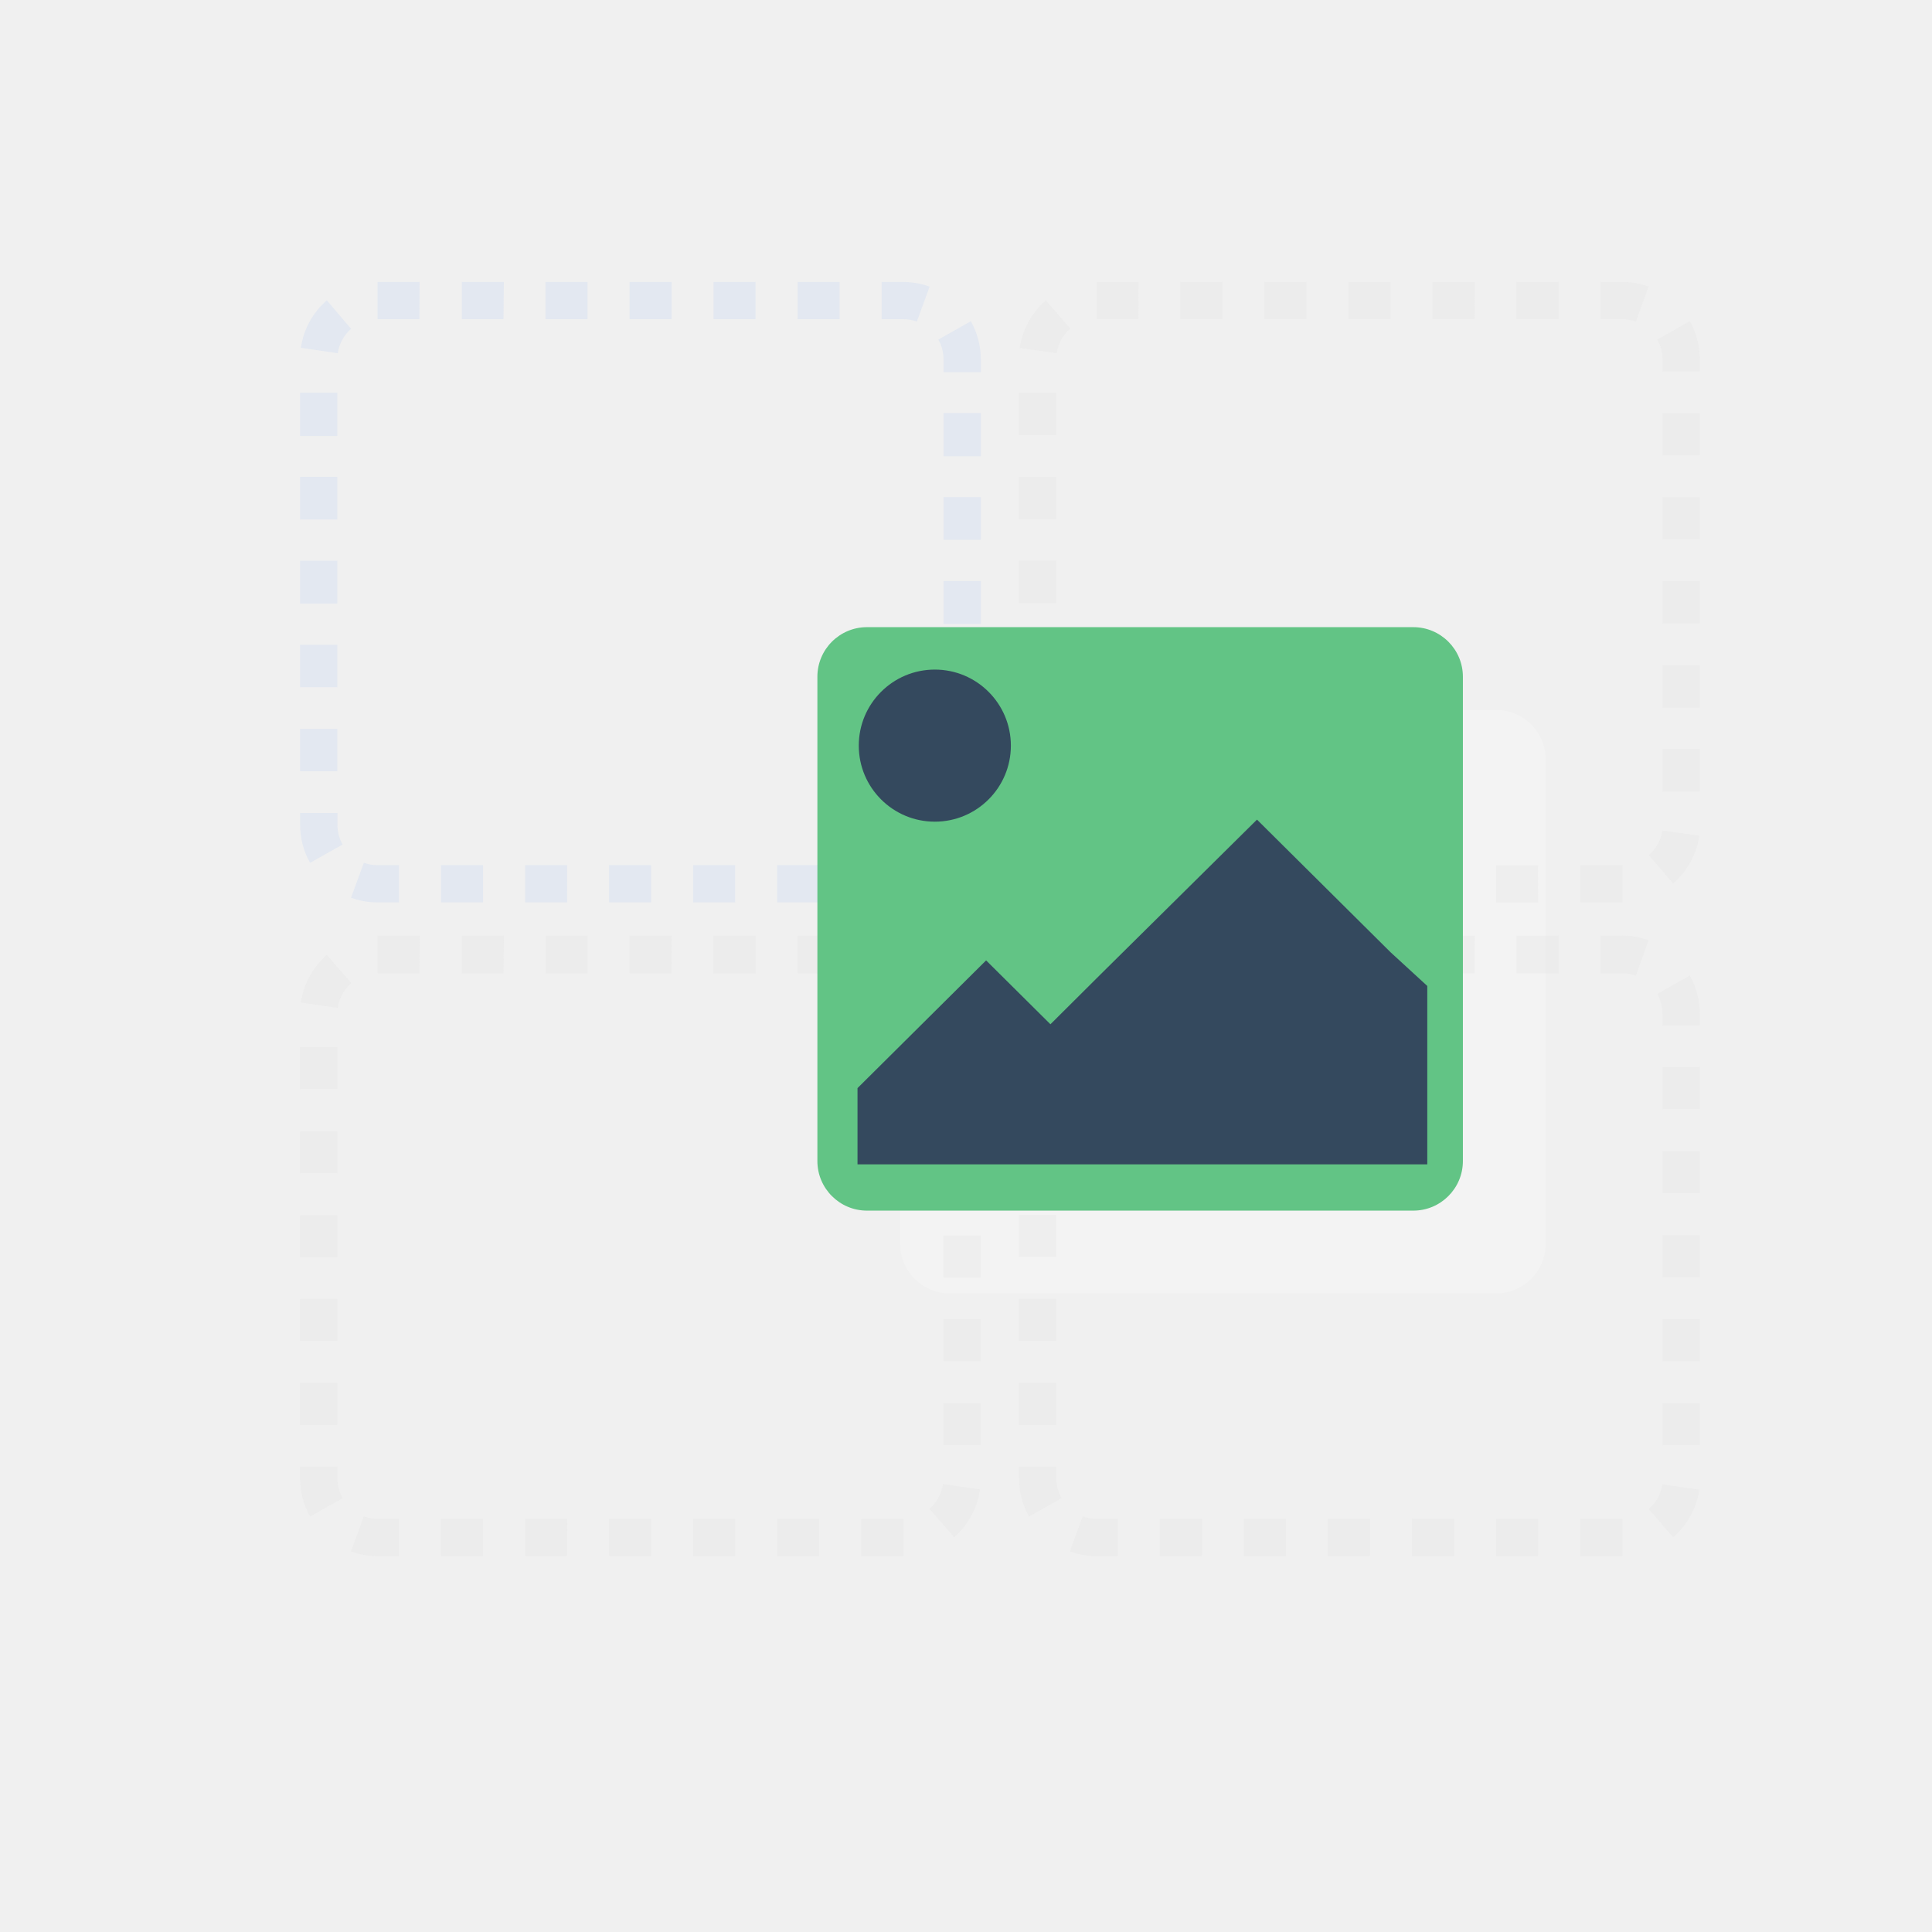
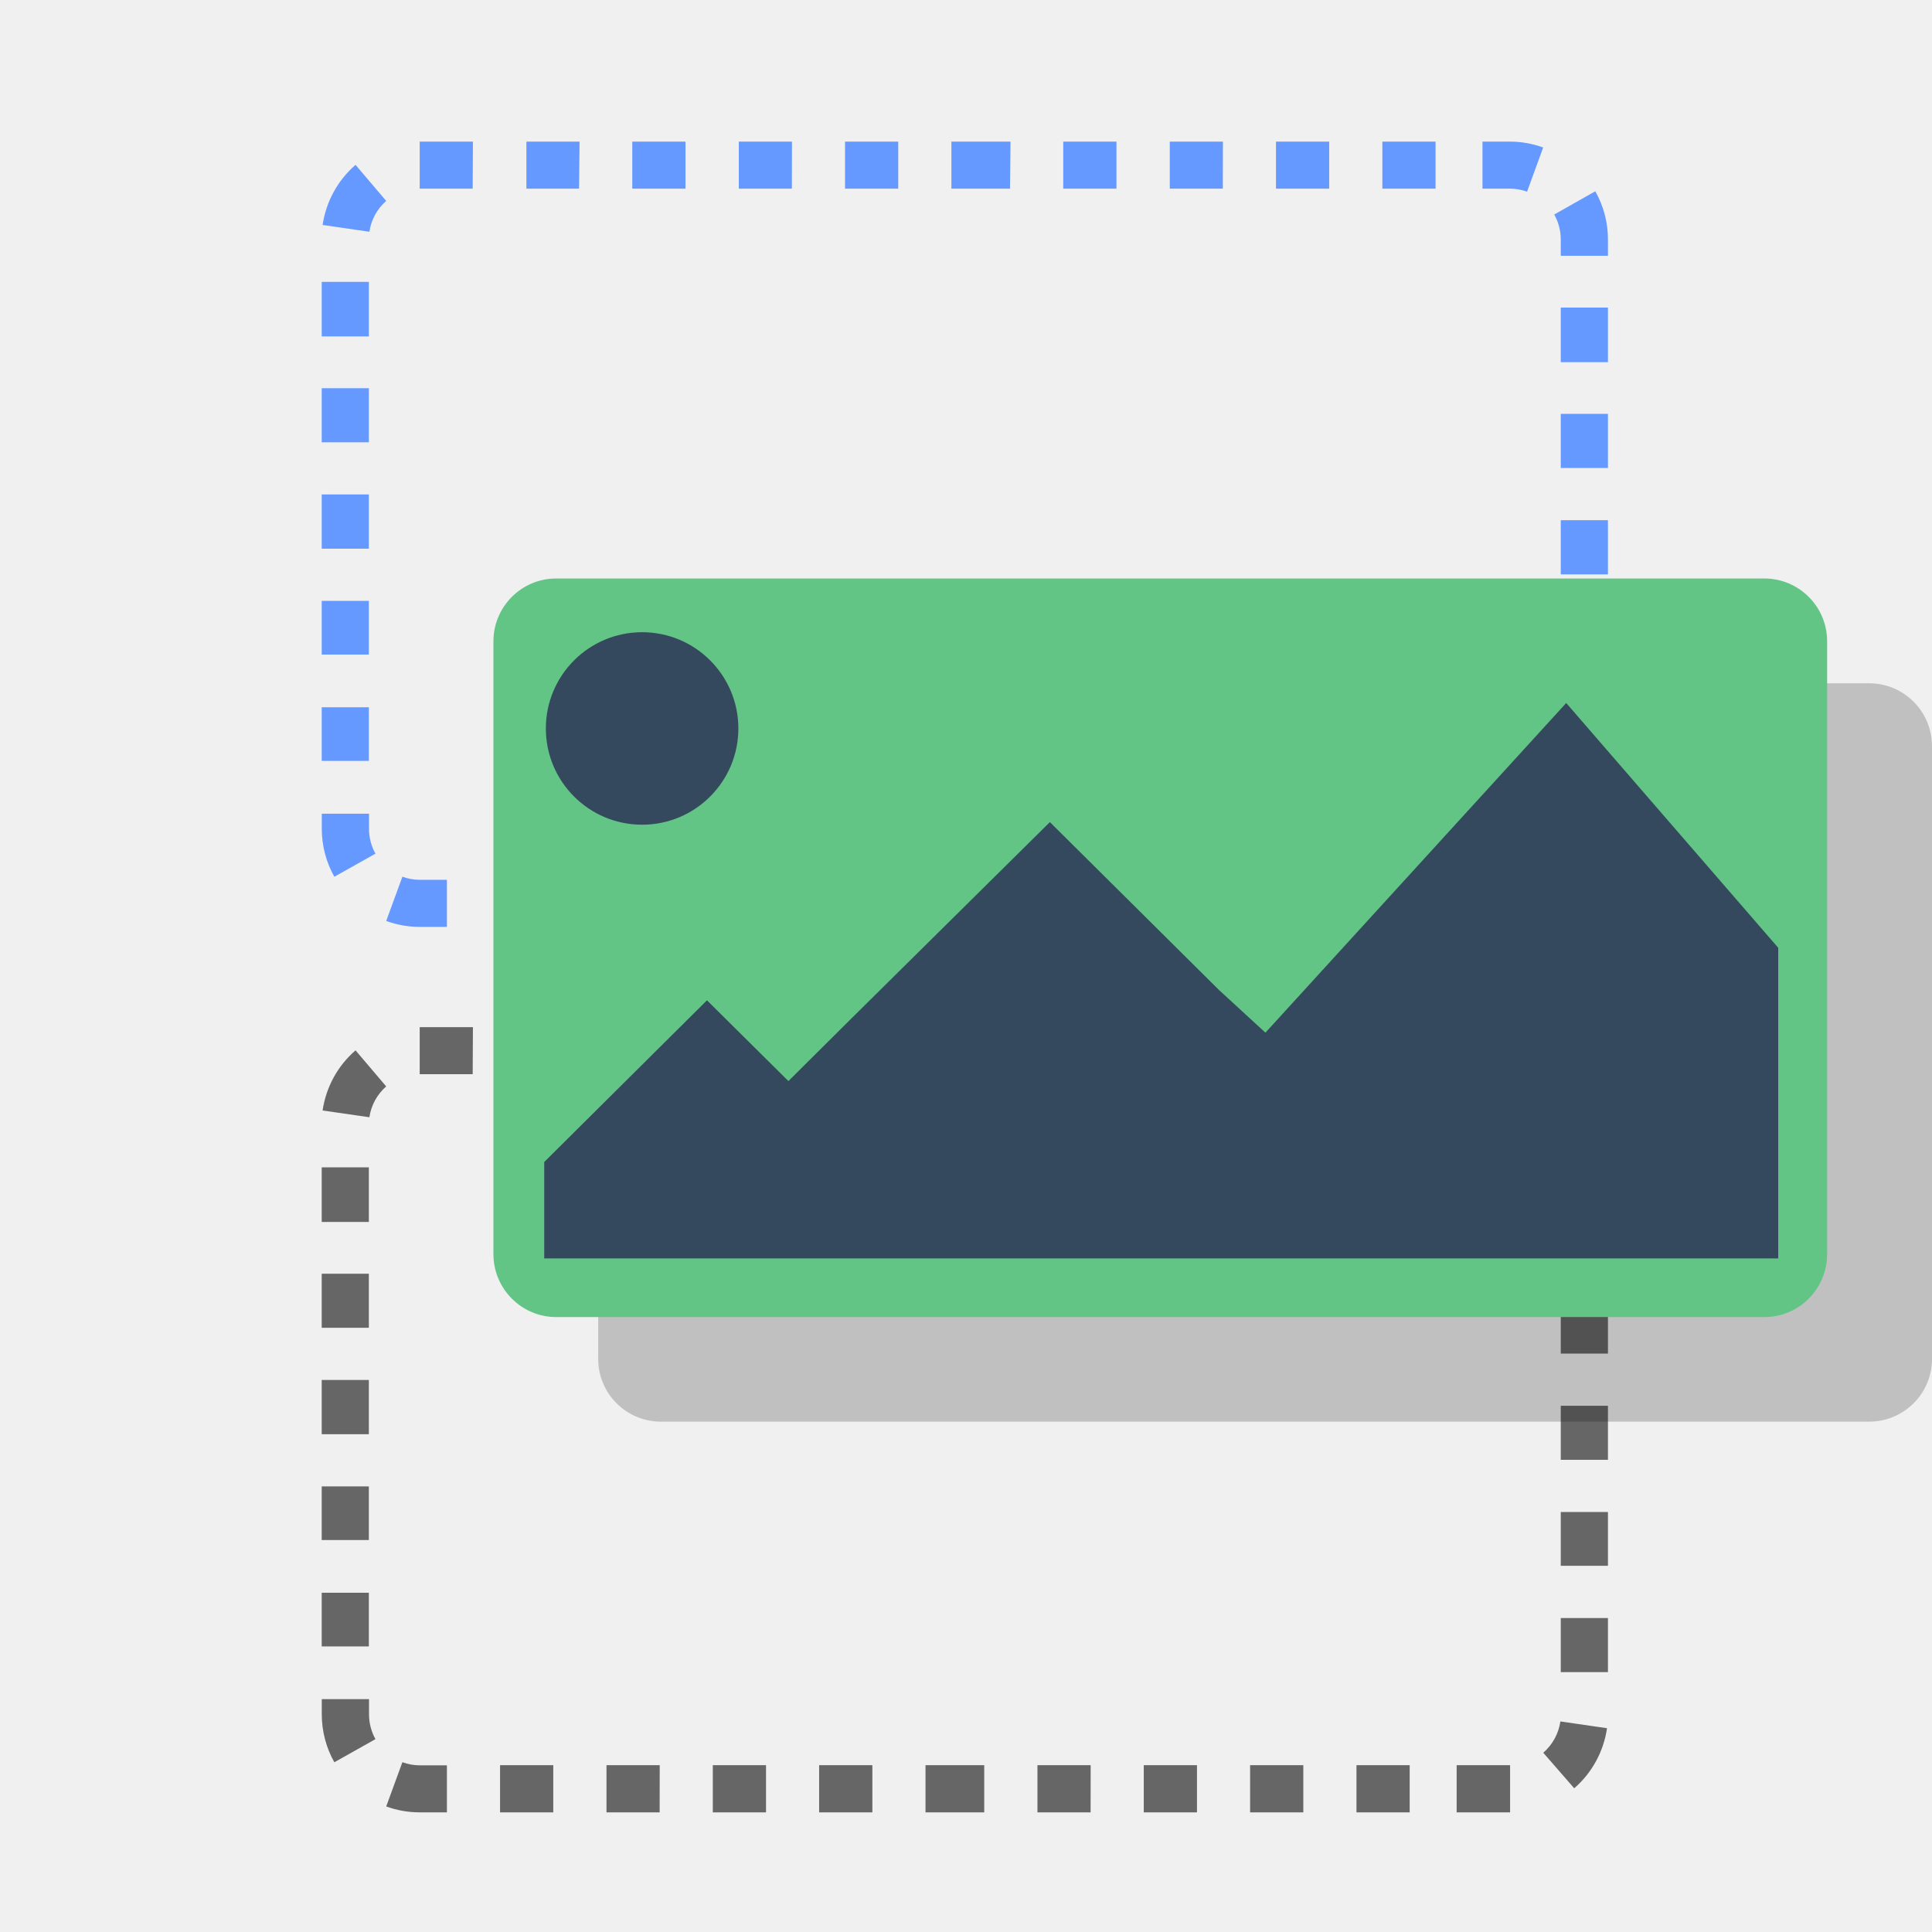
- <svg xmlns="http://www.w3.org/2000/svg" height="24px" width="24px" viewBox="0 0 100 100" enable-background="new 0 0 100 100" version="1.1" id="svg32">
-   <defs id="defs36">
-     <style id="style1183">
-       .cls-1 {
-         isolation: isolate;
-       }
- 
-       .cls-2 {
-         fill: none;
-       }
- 
-       .cls-3 {
-         fill: #6bc9a7;
-       }
- 
-       .cls-4 {
-         opacity: 0.15;
-         mix-blend-mode: multiply;
-       }
- 
-       .cls-5 {
-         fill: #fff;
-       }
- 
-       .cls-6 {
-         fill: #cde6fc;
-       }
- 
-       .cls-7 {
-         fill: #8db7e2;
-       }
- 
-       .cls-8 {
-         opacity: 0.2;
-       }
- 
-       .cls-9 {
-         fill: #231f20;
-       }
- 
-       .cls-10 {
-         fill: #ddd;
-       }
- 
-       .cls-11 {
-         fill: #239630;
-       }
-     </style>
-     <style id="style1586">
-       .cls-1 {
-         fill: #ea964d;
-       }
- 
-       .cls-2 {
-         fill: #f0f1f5;
-       }
- 
-       .cls-3 {
-         fill: #b8b8bf;
-       }
- 
-       .cls-4 {
-         fill: #34495e;
-       }
- 
-       .cls-5 {
-         fill: #e94c3d;
-       }
- 
-       .cls-6 {
-         fill: #c1392b;
-       }
- 
-       .cls-7 {
-         fill: #3497da;
-       }
- 
-       .cls-8 {
-         fill: #2a80bb;
-       }
- 
-       .cls-9 {
-         fill: #2c3e50;
-         opacity: 0.1;
-       }
- 
-       .cls-10 {
-         fill: #8e44ad;
-       }
- 
-       .cls-11 {
-         fill: none;
-       }
-     </style>
-     <style id="style6156">
-       .cls-1 {
-         fill: #f06060;
-       }
- 
-       .cls-2 {
-         opacity: 0.15;
-       }
- 
-       .cls-3 {
-         fill: #231f20;
-       }
- 
-       .cls-4 {
-         fill: #fff;
-       }
- 
-       .cls-5 {
-         fill: #79aad3;
-       }
- 
-       .cls-6 {
-         fill: #b0afad;
-       }
- 
-       .cls-7 {
-         fill: none;
-       }
-     </style>
-     <style id="style217">
-       .cls-1 {
-         isolation: isolate;
-       }
- 
-       .cls-2 {
-         fill: #d35400;
-       }
- 
-       .cls-3 {
-         opacity: 0.25;
-         mix-blend-mode: multiply;
-       }
- 
-       .cls-4 {
-         fill: #fff;
-       }
- 
-       .cls-5 {
-         fill: #34495e;
-       }
- 
-       .cls-6 {
-         fill: #2ecc71;
-       }
- 
-       .cls-7 {
-         fill: #2980b9;
-       }
- 
-       .cls-8 {
-         fill: none;
-       }
-     </style>
-     <style id="style504">
-       .cls-1 {
-         isolation: isolate;
-       }
- 
-       .cls-2 {
-         fill: #97baf6;
-       }
- 
-       .cls-3 {
-         fill: #dedede;
-       }
- 
-       .cls-4 {
-         opacity: 0.2;
-         mix-blend-mode: multiply;
-       }
- 
-       .cls-5 {
-         fill: #62c485;
-       }
- 
-       .cls-6 {
-         fill: #34495e;
-       }
- 
-       .cls-7 {
-         fill: none;
-       }
-     </style>
-   </defs>
-   <g stroke-miterlimit="10" id="g22" style="display:none;stroke-miterlimit:10">
-     <g id="g14" style="stroke-width:3;stroke-linecap:round;stroke-linejoin:round">
-       <g id="g10" style="stroke:#999999" transform="translate(29.16667)">
-         <g id="g6" style="fill:#ffffff">
-           <path d="m 41.567,28.1 h 18.4 l -23.3,-24.1 v 18.9 c 0,2.8 2.2,5.2 4.9,5.2 z" id="path2" />
-           <path d="m 41.567,28.1 c -2.7,0 -4.8,-2.3 -4.8,-5.2 V 4 H -8.567 c -2.7,0 -4.8,2.3 -4.8,5.2 v 83.2 c 0,2.9 2.1,5.2 4.8,5.2 H 55.067 c 2.7,0 4.8,-2.3 4.8,-5.2 V 28.1 Z" id="path4" />
+ <svg xmlns="http://www.w3.org/2000/svg" version="1.1" id="svg32" x="0px" y="0px" width="24px" height="24px" viewBox="0 0 24 24" enable-background="new 0 0 24 24" xml:space="preserve">
+   <g id="g22" display="none">
+     <g id="g14" display="inline">
+       <g id="g10" transform="translate(29.16667)">
+         <g id="g6">
+           <path id="path2" fill="#FFFFFF" stroke="#999999" stroke-width="3" stroke-linecap="round" stroke-linejoin="round" stroke-miterlimit="10" d="      M-12.19,6.744h4.416l-5.593-5.784v4.536C-13.367,6.168-12.839,6.744-12.19,6.744z" />
+           <path id="path4" fill="#FFFFFF" stroke="#999999" stroke-width="3" stroke-linecap="round" stroke-linejoin="round" stroke-miterlimit="10" d="      M-12.19,6.744c-0.648,0-1.152-0.552-1.152-1.248V0.96h-10.88c-0.648,0-1.152,0.552-1.152,1.248v19.968      c0,0.696,0.504,1.248,1.152,1.248h15.272c0.647,0,1.152-0.552,1.152-1.248V6.744H-12.19z" />
        </g>
      </g>
    </g>
  </g>
-   <style id="style131" type="text/css">
- 	.st0{fill:#1D1D1D;}
- 	.st1{fill:#FFFFFF;}
- </style>
-   <style id="style900" type="text/css">
- 	.st0{fill:none;}
- 	.st1{fill:#88C87A;}
- 	.st2{opacity:0.15;}
- 	.st3{fill:#231F20;}
- 	.st4{fill:#FFFFFF;}
- 	.st5{fill:#F05F5F;}
- </style>
-   <style id="style214" type="text/css">
- 	.st0{fill:#DDDDDD;}
- 	.st1{fill:#C6C6C6;}
- 	.st2{fill:#8DB7E2;}
- 	.st3{fill:#2376C1;}
- 	.st4{fill:none;}
- </style>
-   <g id="g536" class="cls-1" style="isolation:isolate" transform="matrix(0.4096027,0,0,0.4096027,-31.80168,1.077936)">
-     <g data-name="Layer 2" id="Layer_2-7">
-       <g data-name="drag and drop" id="drag_and_drop">
+   <g id="g536" transform="matrix(0.4096027,0,0,0.4096027,-31.80168,1.077936)">
+     <g id="Layer_2-7">
+       <g id="drag_and_drop">
        <g id="g530">
-           <path id="path510" d="m 191.81,111.4 h -5.34 v -4.71 h 5.34 z m -10.65,0 h -5.31 v -4.71 h 5.31 z m -10.62,0 h -5.31 v -4.71 h 5.31 z m -10.62,0 h -5.31 v -4.71 h 5.31 z m -10.62,0 H 144 v -4.71 h 5.31 z m -10.62,0 h -5.31 v -4.71 h 5.31 z m -10.62,0 h -2.71 A 9.73,9.73 0 0 1 122,110.81 l 1.62,-4.42 a 5,5 0 0 0 1.73,0.31 h 2.71 z m 70.15,-2.4 -3.09,-3.55 a 5.11,5.11 0 0 0 1.71,-3.12 l 4.66,0.67 a 9.82,9.82 0 0 1 -3.28,6 z m -81.39,-2.6 a 9.78,9.78 0 0 1 -1.25,-4.79 v -1.51 h 4.71 v 1.51 a 5.06,5.06 0 0 0 0.65,2.48 z m 84.76,-9 h -4.71 V 92 h 4.71 z m -81.31,-2.57 h -4.71 v -5.36 h 4.71 z m 81.31,-8.05 h -4.71 v -5.36 h 4.71 z m -81.31,-2.57 h -4.71 v -5.36 h 4.71 z m 81.31,-8 h -4.71 V 70.8 h 4.71 z m -81.31,-2.57 h -4.71 v -5.41 h 4.71 z m 81.31,-8.05 h -4.71 v -5.41 h 4.71 z m -81.31,-2.57 h -4.71 v -5.4 h 4.71 z m 81.31,-8 h -4.71 v -5.45 h 4.71 z m -81.31,-2.57 h -4.71 V 47 h 4.71 z m 81.31,-8.05 h -4.71 v -1.63 a 5.06,5.06 0 0 0 -0.65,-2.49 l 4.1,-2.32 a 9.78,9.78 0 0 1 1.26,4.8 z M 120.32,42 115.66,41.32 a 9.82,9.82 0 0 1 3.28,-6 l 3.06,3.6 A 5.11,5.11 0 0 0 120.32,42 Z m 73.18,-4 a 5,5 0 0 0 -1.72,-0.3 h -2.73 V 33 h 2.73 a 9.72,9.72 0 0 1 3.33,0.59 z m -9.76,-0.3 h -5.31 V 33 h 5.31 z m -10.62,0 h -5.31 V 33 h 5.31 z m -10.62,0 h -5.3 V 33 h 5.31 z m -10.62,0 h -5.31 V 33 h 5.31 z m -10.62,0 H 136 V 33 h 5.31 z m -10.62,0 h -5.29 V 33 h 5.31 z" class="cls-2" style="fill:#97baf6" />
-           <path id="path512" d="m 282.66,111.4 h -5.34 v -4.71 h 5.34 z m -10.65,0 h -5.31 v -4.71 h 5.3 z m -10.62,0 h -5.31 v -4.71 h 5.31 z m -10.62,0 h -5.31 v -4.71 h 5.31 z m -10.62,0 h -5.31 v -4.71 h 5.31 z m -10.62,0 h -5.31 v -4.71 h 5.31 z m -10.62,0 h -2.71 a 9.72,9.72 0 0 1 -3.35,-0.59 l 1.62,-4.42 a 5,5 0 0 0 1.73,0.31 h 2.71 z M 289.06,109 286,105.43 a 5.11,5.11 0 0 0 1.71,-3.12 l 4.66,0.67 a 9.82,9.82 0 0 1 -3.31,6.02 z m -81.39,-2.6 a 9.78,9.78 0 0 1 -1.25,-4.79 v -1.51 h 4.71 v 1.51 a 5.07,5.07 0 0 0 0.65,2.48 z m 84.76,-9 h -4.71 V 92 h 4.71 z m -81.31,-2.57 h -4.71 v -5.36 h 4.71 z m 81.31,-8.05 h -4.71 v -5.36 h 4.71 z m -81.31,-2.57 h -4.71 v -5.36 h 4.71 z m 81.31,-8.05 h -4.71 V 70.8 h 4.71 z m -81.31,-2.57 h -4.71 v -5.36 h 4.71 z m 81.31,-8.05 h -4.71 v -5.36 h 4.71 z m -81.31,-2.57 h -4.71 v -5.35 h 4.71 z m 81.31,-8.05 h -4.71 v -5.35 h 4.71 z m -81.31,-2.57 h -4.71 V 47 h 4.71 z m 81.31,-8.05 h -4.71 v -1.53 a 5.07,5.07 0 0 0 -0.65,-2.49 l 4.1,-2.32 a 9.78,9.78 0 0 1 1.26,4.8 z M 211.17,42 206.51,41.33 a 9.82,9.82 0 0 1 3.28,-6 l 3.09,3.55 A 5.11,5.11 0 0 0 211.17,42 Z m 73.18,-4 a 5,5 0 0 0 -1.72,-0.3 H 279.9 V 33 h 2.73 a 9.72,9.72 0 0 1 3.33,0.59 z m -9.76,-0.3 h -5.31 V 33 h 5.31 z m -10.62,0 h -5.31 V 33 H 264 Z m -10.62,0 h -5.31 V 33 h 5.31 z m -10.62,0 h -5.31 V 33 h 5.31 z m -10.62,0 H 226.8 V 33 h 5.31 z m -10.62,0 H 216.2 V 33 h 5.31 z" class="cls-3" style="fill:#dedede" />
-           <path id="path514" d="m 191.81,194 h -5.34 v -4.71 h 5.34 z m -10.65,0 h -5.31 v -4.71 h 5.31 z m -10.62,0 h -5.31 v -4.71 h 5.31 z m -10.62,0 h -5.31 v -4.71 h 5.31 z m -10.62,0 H 144 v -4.71 h 5.31 z m -10.62,0 h -5.31 v -4.71 h 5.31 z m -10.62,0 h -2.71 A 9.73,9.73 0 0 1 122,193.41 l 1.62,-4.42 a 5,5 0 0 0 1.73,0.31 h 2.71 z m 70.13,-2.42 -3.09,-3.55 a 5.11,5.11 0 0 0 1.71,-3.12 l 4.66,0.67 a 9.82,9.82 0 0 1 -3.26,6.04 z M 116.82,189 a 9.78,9.78 0 0 1 -1.25,-4.79 v -1.51 h 4.71 v 1.51 a 5.06,5.06 0 0 0 0.65,2.48 z m 84.76,-9 h -4.71 v -5.31 h 4.71 z m -81.31,-2.57 h -4.71 v -5.31 h 4.71 z m 81.31,-8.05 h -4.71 v -5.31 h 4.71 z m -81.31,-2.57 h -4.71 v -5.31 h 4.71 z m 81.31,-8 h -4.71 v -5.31 h 4.71 z m -81.31,-2.57 h -4.71 v -5.31 h 4.71 z m 81.31,-8.05 h -4.71 v -5.31 h 4.71 z m -81.31,-2.57 h -4.71 v -5.31 h 4.71 z m 81.31,-8 h -4.71 v -5.31 h 4.71 z M 120.27,135 h -4.71 v -5.31 h 4.71 z m 81.31,-8.05 h -4.71 v -1.49 a 5.06,5.06 0 0 0 -0.65,-2.49 l 4.1,-2.32 a 9.78,9.78 0 0 1 1.26,4.8 z m -81.26,-2.22 -4.66,-0.68 a 9.82,9.82 0 0 1 3.28,-6 l 3.09,3.55 a 5.11,5.11 0 0 0 -1.71,3.08 z m 73.18,-4.07 a 5,5 0 0 0 -1.72,-0.3 h -2.73 v -4.76 h 2.73 a 9.72,9.72 0 0 1 3.33,0.59 z m -9.76,-0.3 h -5.31 v -4.76 h 5.31 z m -10.62,0 h -5.31 v -4.76 h 5.31 z m -10.62,0 h -5.3 v -4.76 h 5.31 z m -10.62,0 h -5.31 v -4.76 h 5.31 z m -10.62,0 H 136 v -4.76 h 5.31 z m -10.62,0 h -5.29 v -4.76 h 5.31 z" class="cls-3" style="fill:#dedede" />
-           <path id="path516" d="m 282.66,194 h -5.34 v -4.71 h 5.34 z M 272,194 h -5.31 v -4.71 H 272 Z m -10.62,0 h -5.31 v -4.71 h 5.31 z m -10.62,0 h -5.31 v -4.71 h 5.31 z m -10.62,0 h -5.31 v -4.71 h 5.31 z m -10.62,0 h -5.31 v -4.71 h 5.31 z m -10.62,0 h -2.71 a 9.72,9.72 0 0 1 -3.35,-0.59 l 1.62,-4.42 a 5,5 0 0 0 1.73,0.31 h 2.71 z m 70.13,-2.42 -3.03,-3.51 a 5.11,5.11 0 0 0 1.71,-3.12 l 4.66,0.67 a 9.82,9.82 0 0 1 -3.31,6 z M 207.67,189 a 9.78,9.78 0 0 1 -1.25,-4.79 v -1.51 h 4.71 v 1.51 a 5.07,5.07 0 0 0 0.65,2.48 z m 84.76,-9 h -4.71 v -5.31 h 4.71 z m -81.31,-2.57 h -4.71 v -5.31 h 4.71 z m 81.31,-8.05 h -4.71 v -5.31 h 4.71 z m -81.31,-2.57 h -4.71 v -5.31 h 4.71 z m 81.31,-8.05 h -4.71 v -5.31 h 4.71 z m -81.31,-2.57 h -4.71 v -5.31 h 4.71 z m 81.31,-8.05 h -4.71 v -5.31 h 4.71 z m -81.31,-2.57 h -4.71 v -5.31 h 4.71 z m 81.31,-8.05 h -4.71 v -5.31 h 4.71 z M 211.12,135 h -4.71 v -5.31 h 4.71 z m 81.31,-8.05 h -4.71 v -1.49 a 5.07,5.07 0 0 0 -0.65,-2.49 l 4.1,-2.32 a 9.78,9.78 0 0 1 1.26,4.8 z m -81.26,-2.22 -4.66,-0.67 a 9.82,9.82 0 0 1 3.28,-6 l 3.09,3.55 a 5.11,5.11 0 0 0 -1.71,3.07 z m 73.18,-4.07 a 5,5 0 0 0 -1.72,-0.3 h -2.73 v -4.76 h 2.73 a 9.72,9.72 0 0 1 3.33,0.59 z m -9.76,-0.3 h -5.31 v -4.76 h 5.31 z m -10.62,0 h -5.31 V 115.6 H 264 Z m -10.62,0 h -5.31 v -4.76 h 5.31 z m -10.62,0 h -5.31 v -4.76 h 5.31 z m -10.62,0 h -5.31 v -4.76 h 5.31 z m -10.62,0 h -5.29 v -4.76 h 5.31 z" class="cls-3" style="fill:#dedede" />
+           <path id="path510" fill="#6699FF" d="M123.438,25.479h-1.621v-1.431h1.621V25.479z       M107.323,25.479h-1.614v-1.431h1.614V25.479z M104.097,25.479h-1.614v-1.431h1.614V25.479z M100.872,25.479h-1.614v-1.431      h1.614V25.479z M97.646,25.479h-1.612v-1.431h1.614L97.646,25.479z M94.42,25.479h-1.614v-1.431h1.614V25.479z M91.194,25.479      h-0.825c-0.346,0-0.691-0.061-1.016-0.18l0.491-1.342c0.167,0.061,0.346,0.094,0.525,0.094h0.825V25.479z M125.383,24.749      l-0.939-1.079c0.281-0.244,0.465-0.579,0.52-0.948l1.414,0.204C126.275,23.634,125.922,24.281,125.383,24.749z M87.78,23.959      c-0.25-0.443-0.381-0.945-0.381-1.454v-0.459h1.433v0.459c0,0.263,0.067,0.523,0.195,0.753L87.78,23.959z M126.406,21.226      h-1.431v-1.64h1.431V21.226z M88.827,20.445h-1.43v-1.627h1.43V20.445z M126.406,18h-1.431v-1.628h1.431V18z M88.827,17.219      h-1.43v-1.627h1.43V17.219z M126.406,14.788h-1.431v-1.643h1.431V14.788z M88.827,14.009h-1.43v-1.645h1.43V14.009z       M126.406,11.562h-1.431V9.92h1.431V11.562z M88.827,10.783h-1.43V9.141h1.43V10.783z M126.406,8.352h-1.431V6.696h1.431V8.352z       M88.827,7.571h-1.43V5.916h1.43V7.571z M126.406,5.126h-1.431V4.632c0-0.266-0.069-0.527-0.198-0.758l1.245-0.705      c0.253,0.446,0.384,0.948,0.384,1.459V5.126z M88.843,4.397l-1.419-0.206c0.105-0.708,0.458-1.355,0.999-1.823l0.93,1.094      C89.077,3.703,88.896,4.036,88.843,4.397z M123.953,3.181c-0.169-0.06-0.346-0.091-0.522-0.091h-0.83V1.663h0.83      c0.343,0,0.687,0.061,1.011,0.178L123.953,3.181z M108.108,3.09h-1.614V1.663h1.614V3.09z M104.882,3.09h-1.614V1.663h1.614      V3.09z M101.656,3.09h-1.609V1.663h1.612L101.656,3.09z M98.43,3.09h-1.614V1.663h1.614V3.09z M95.202,3.09h-1.597V1.663h1.612      L95.202,3.09z M120.393,25.479h-1.614v-1.431h1.614V25.479z M117.167,25.479h-1.614v-1.431h1.614V25.479z M113.942,25.479      h-1.614v-1.431h1.614V25.479z M110.716,25.479h-1.612v-1.431h1.614L110.716,25.479z M107.49,25.479h-1.614v-1.431h1.614V25.479z       M121.178,3.09h-1.614V1.663h1.614V3.09z M117.952,3.09h-1.614V1.663h1.614V3.09z M114.726,3.09h-1.609V1.663h1.612      L114.726,3.09z M111.5,3.09h-1.614V1.663h1.614V3.09z M108.272,3.09h-1.597V1.663h1.612L108.272,3.09z M91.976,3.09h-1.607      V1.663h1.614L91.976,3.09z" />
+           <path id="path510_1_" fill="#666666" d="M123.438,52.333h-1.621v-1.43h1.621V52.333z       M107.323,52.333h-1.614v-1.43h1.614V52.333z M104.097,52.333h-1.614v-1.43h1.614V52.333z M100.872,52.333h-1.614v-1.43h1.614      V52.333z M97.646,52.333h-1.612v-1.43h1.614L97.646,52.333z M94.42,52.333h-1.614v-1.43h1.614V52.333z M91.194,52.333h-0.825      c-0.346,0-0.691-0.06-1.016-0.179l0.491-1.342c0.167,0.062,0.346,0.095,0.525,0.095h0.825V52.333z M125.383,51.603l-0.939-1.078      c0.281-0.243,0.465-0.579,0.52-0.949l1.414,0.205C126.275,50.488,125.922,51.136,125.383,51.603z M87.78,50.814      c-0.25-0.443-0.381-0.946-0.381-1.454V48.9h1.433v0.46c0,0.265,0.067,0.522,0.195,0.753L87.78,50.814z M126.406,48.08h-1.431      v-1.64h1.431V48.08z M88.827,47.3h-1.43v-1.628h1.43V47.3z M126.406,44.856h-1.431v-1.631h1.431V44.856z M88.827,44.074h-1.43      v-1.626h1.43V44.074z M126.406,41.642h-1.431v-1.64h1.431V41.642z M88.827,40.865h-1.43V39.22h1.43V40.865z M126.406,38.419      h-1.431v-1.645h1.431V38.419z M88.827,37.637h-1.43v-1.64h1.43V37.637z M126.406,35.207h-1.431V33.55h1.431V35.207z       M88.827,34.428h-1.43v-1.657h1.43V34.428z M126.406,31.982h-1.431v-0.496c0-0.265-0.069-0.525-0.198-0.758l1.245-0.703      c0.253,0.446,0.384,0.947,0.384,1.459V31.982z M88.843,31.252l-1.419-0.205c0.105-0.711,0.458-1.357,0.999-1.824l0.93,1.094      C89.077,30.558,88.896,30.89,88.843,31.252z M123.953,30.036c-0.169-0.06-0.346-0.091-0.522-0.091h-0.83V28.52h0.83      c0.343,0,0.687,0.06,1.011,0.176L123.953,30.036z M108.108,29.946h-1.614V28.52h1.614V29.946z M104.882,29.946h-1.614V28.52      h1.614V29.946z M101.656,29.946h-1.609V28.52h1.612L101.656,29.946z M98.43,29.946h-1.614V28.52h1.614V29.946z M95.202,29.946      h-1.597V28.52h1.612L95.202,29.946z M120.393,52.333h-1.614v-1.43h1.614V52.333z M117.167,52.333h-1.614v-1.43h1.614V52.333z       M113.942,52.333h-1.614v-1.43h1.614V52.333z M110.716,52.333h-1.612v-1.43h1.614L110.716,52.333z M107.49,52.333h-1.614v-1.43      h1.614V52.333z M121.178,29.946h-1.614V28.52h1.614V29.946z M117.952,29.946h-1.614V28.52h1.614V29.946z M114.726,29.946h-1.609      V28.52h1.612L114.726,29.946z M111.5,29.946h-1.614V28.52h1.614V29.946z M108.272,29.946h-1.597V28.52h1.612L108.272,29.946z       M91.976,29.946h-1.607V28.52h1.614L91.976,29.946z" />
          <g id="g524">
-             <g id="g520" class="cls-4" style="opacity:0.2;mix-blend-mode:multiply">
-               <rect id="rect518" ry="6.27" rx="6.27" height="73.73" width="81.57" y="87.08" x="191.39" />
+             <g id="g520" opacity="0.2">
+               <path id="rect518" d="M97.686,18.091h36.64c1.054,0,1.907,0.852,1.907,1.904v18.591c0,1.049-0.854,1.898-1.907,1.898h-36.64        c-1.051,0-1.903-0.849-1.903-1.898V19.995C95.784,18.944,96.635,18.091,97.686,18.091z" />
            </g>
-             <rect id="rect522" ry="6.27" rx="6.27" height="73.73" width="81.57" y="76.62" x="180.93" class="cls-5" style="fill:#62c485" />
+             <path id="rect522" fill="#62C485" d="M94.508,14.913h36.642c1.051,0,1.903,0.852,1.903,1.905v18.587       c0,1.049-0.851,1.907-1.903,1.907H94.508c-1.051,0-1.903-0.858-1.903-1.907V16.818C92.606,15.766,93.457,14.913,94.508,14.913z       " />
          </g>
-           <polygon id="polygon526" points="216.77,120.44 236.48,100.94 253.37,117.71 258,121.96 258,144.5 186,144.5 186,134.87 202.25,118.73 210.38,126.8 " class="cls-6" style="fill:#34495e" />
-           <circle id="circle528" r="9.61" cy="91.59" cx="195.77" class="cls-6" style="fill:#34495e" />
+           <polygon id="polygon526" fill="#34495E" points="103.494,28.224 109.481,22.301 114.612,27.395 116.018,28.687 125.14,18.689       131.57,26.113 131.57,35.534 94.146,35.534 94.146,32.609 99.081,27.706 101.551,30.155     " />
+           <circle id="circle528" fill="#34495E" cx="97.114" cy="19.461" r="2.919" />
        </g>
-         <rect id="rect532" height="225" width="400" class="cls-7" x="0" y="0" style="fill:none" />
+         <rect id="rect532" x="58.936" y="0.838" fill="none" width="96.001" height="53.998" />
      </g>
    </g>
  </g>
</svg>
